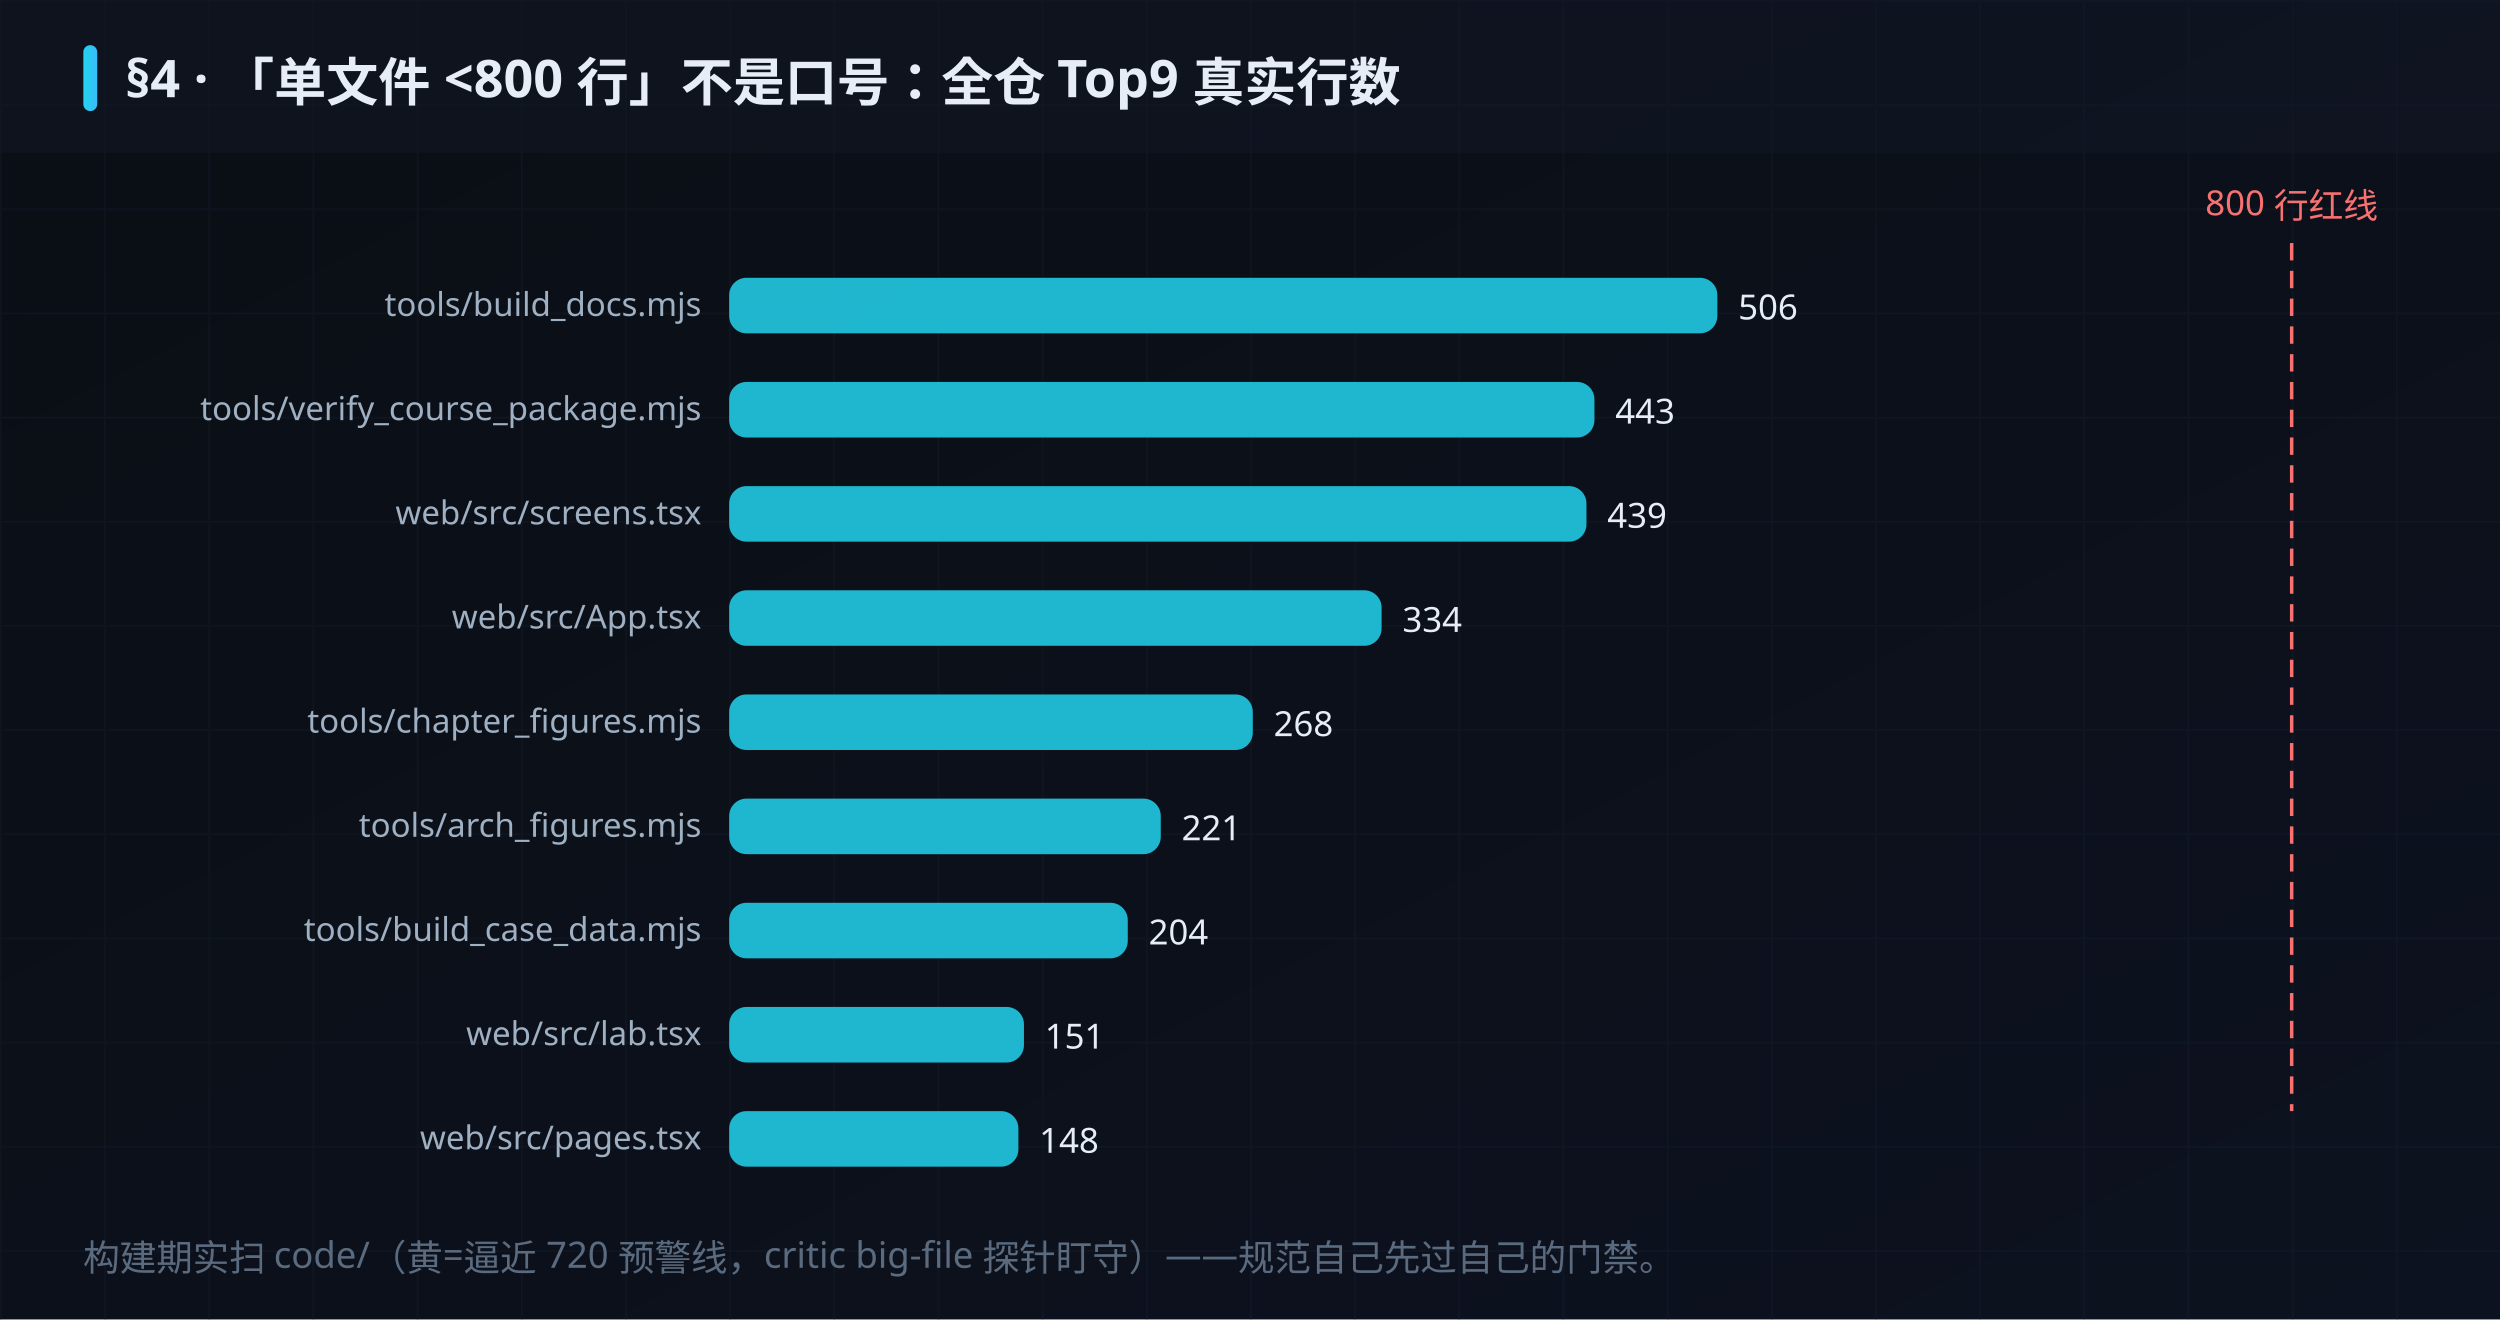
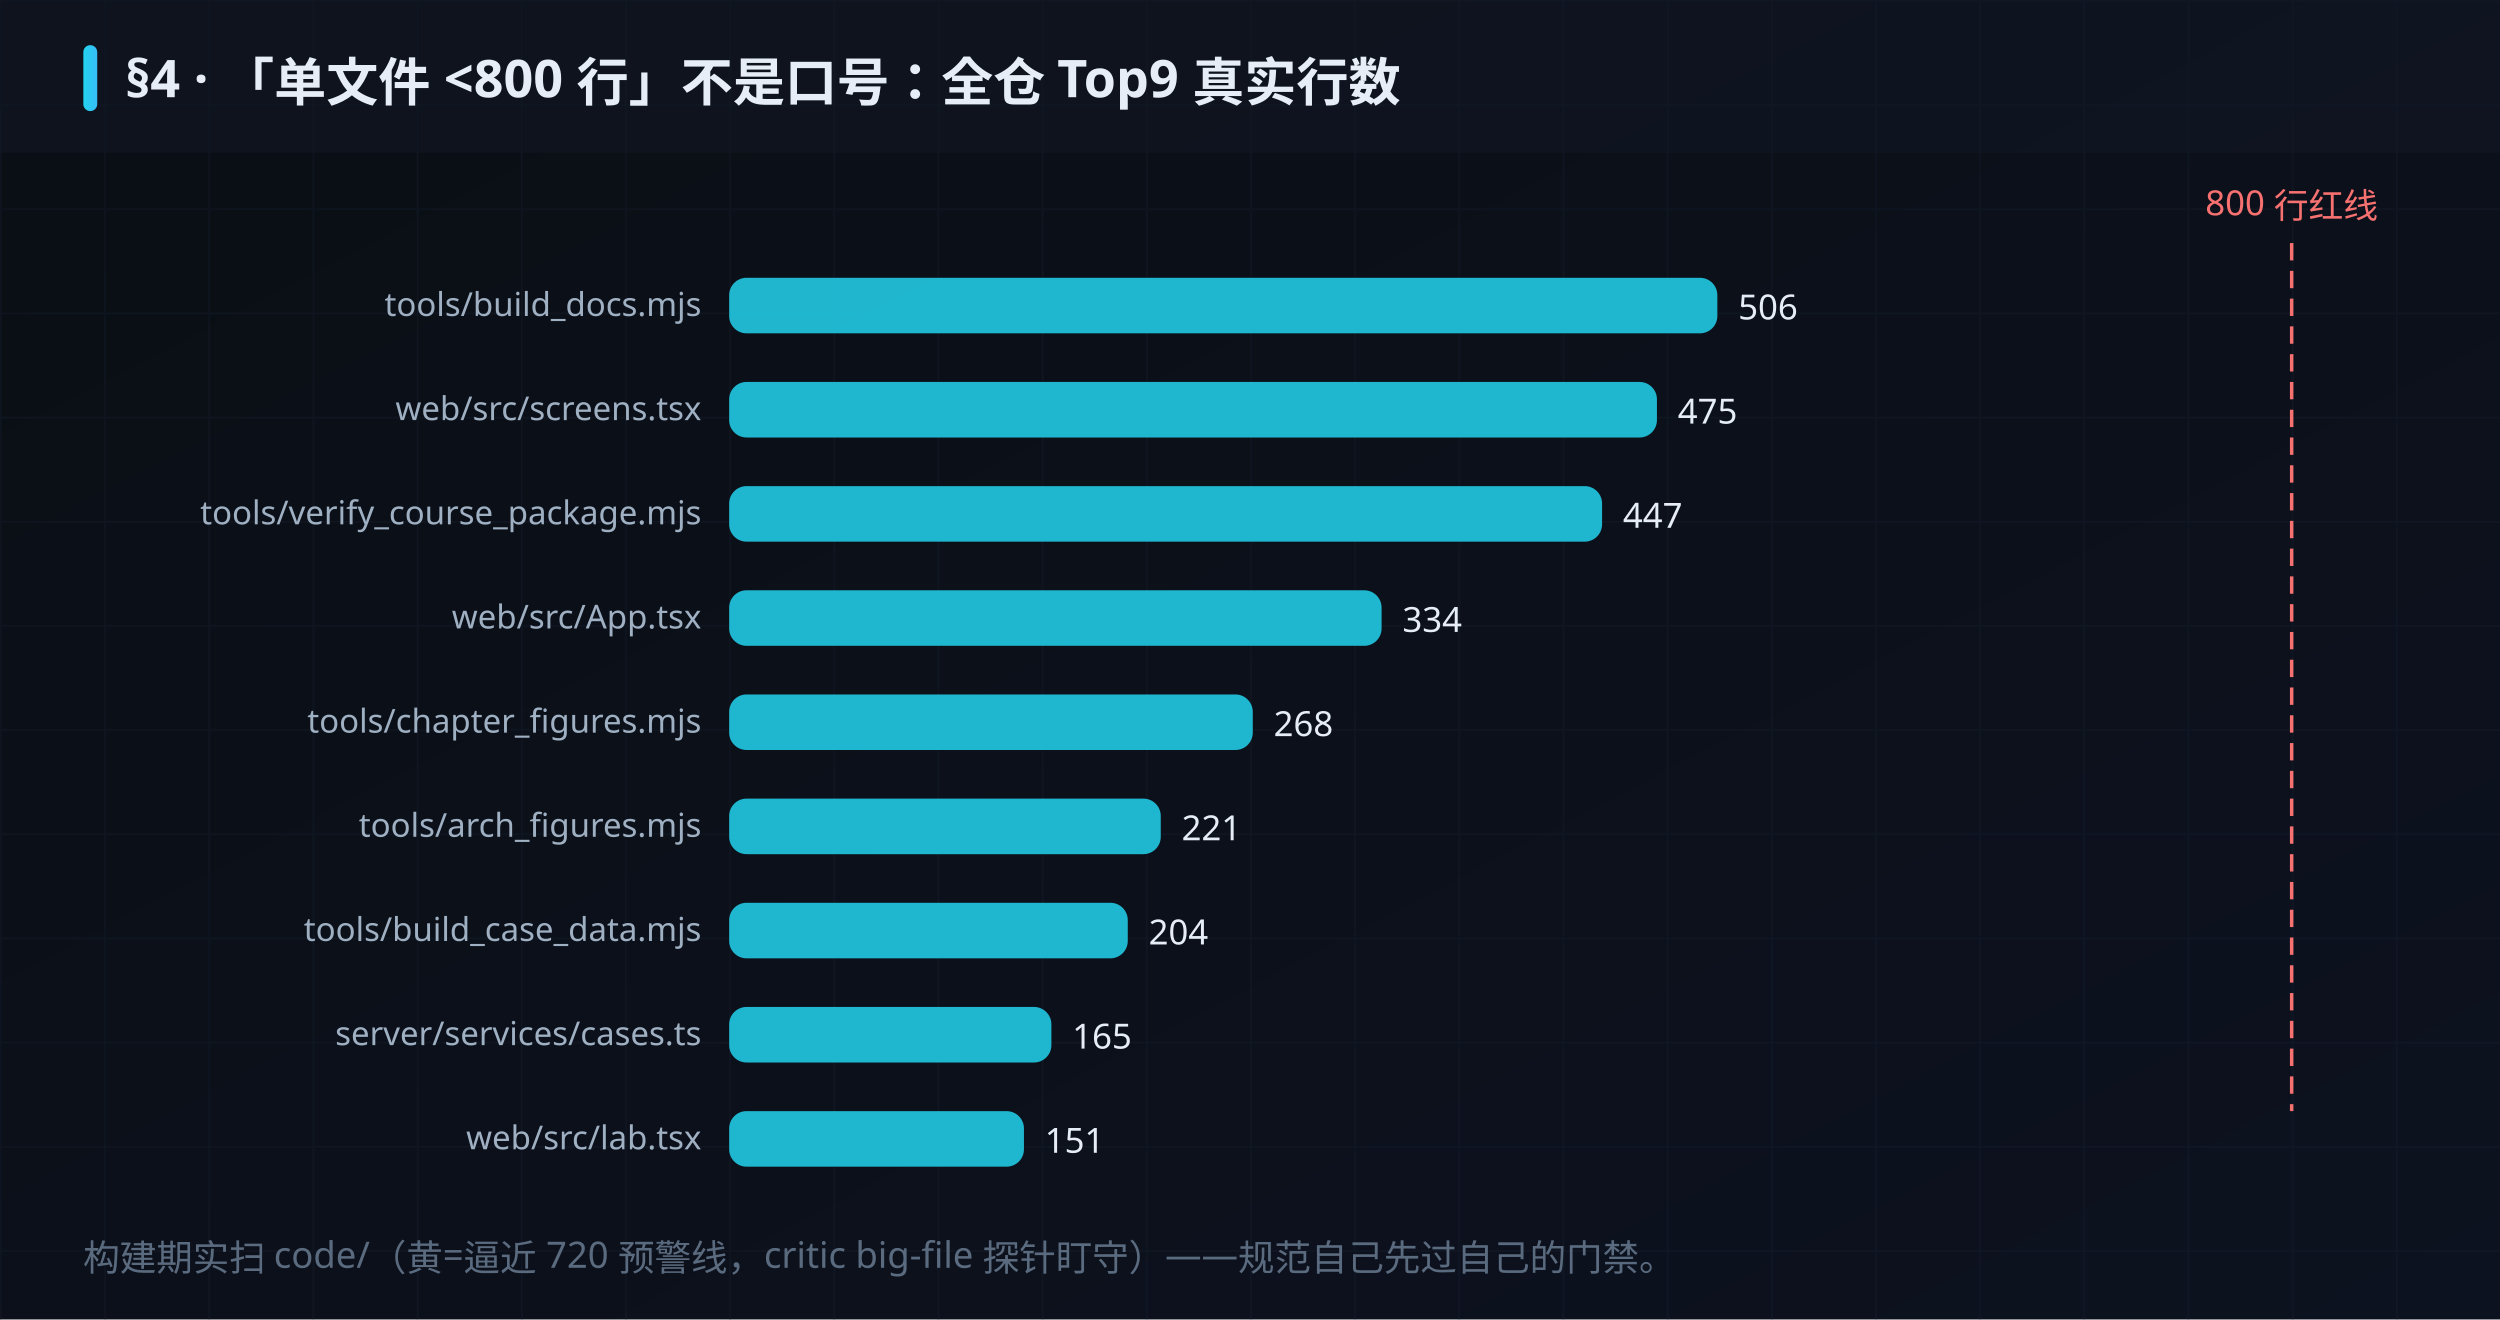
<svg xmlns="http://www.w3.org/2000/svg" viewBox="0 0 720 380" font-family="PingFang SC,Microsoft YaHei,sans-serif">
  <defs>
    <linearGradient id="dbg" x1="0" y1="0" x2="1" y2="1">
      <stop offset="0" stop-color="#0a0e14" />
      <stop offset="1" stop-color="#0d1220" />
    </linearGradient>
    <linearGradient id="dac" x1="0" y1="0" x2="1" y2="0">
      <stop offset="0" stop-color="#22d3ee" />
      <stop offset="1" stop-color="#38bdf8" />
    </linearGradient>
    <pattern id="dgrid" width="30" height="30" patternUnits="userSpaceOnUse">
      <path d="M30 0H0V30" fill="none" stroke="#16202e" stroke-width="1" />
    </pattern>
    <filter id="dsh" x="-20%" y="-20%" width="140%" height="140%">
      <feDropShadow dx="0" dy="1.5" stdDeviation="2.5" flood-color="#000" flood-opacity="0.35" />
    </filter>
  </defs>
  <rect width="720" height="380" fill="url(#dbg)" />
  <rect width="720" height="380" fill="url(#dgrid)" opacity="0.35" />
  <rect x="0" y="0" width="720" height="44" fill="#121826" opacity="0.5" />
  <rect x="24" y="13" width="4" height="19" rx="2" fill="url(#dac)" />
  <text x="36" y="28" font-size="15" font-weight="750" fill="#e6edf6">§4 · 「单文件 &lt;800 行」不是口号：全仓 Top9 真实行数</text>
  <text x="24" y="366" font-size="10.5" fill="#5b6b7f">构建期实扫 code/（黄=逼近 720 预警线，critic big-file 探针盯守）——规范自己先过自己的门禁。</text>
  <line x1="660" y1="70" x2="660" y2="320" stroke="#f87171" stroke-dasharray="5 3" />
  <text x="660" y="62" font-size="10" fill="#f87171" text-anchor="middle">800 行红线</text>
  <text x="202" y="91" font-size="9.5" fill="#9fb0c3" text-anchor="end">tools/build_docs.mjs</text>
  <rect x="210" y="80" width="284.6" height="16" rx="5" fill="#22d3ee" opacity="0.85" />
  <text x="500.6" y="92" font-size="10" fill="#e6edf6">506</text>
-   <text x="202" y="121" font-size="9.5" fill="#9fb0c3" text-anchor="end">tools/verify_course_package.mjs</text>
-   <rect x="210" y="110" width="249.2" height="16" rx="5" fill="#22d3ee" opacity="0.85" />
-   <text x="465.2" y="122" font-size="10" fill="#e6edf6">443</text>
-   <text x="202" y="151" font-size="9.5" fill="#9fb0c3" text-anchor="end">web/src/screens.tsx</text>
-   <rect x="210" y="140" width="246.9" height="16" rx="5" fill="#22d3ee" opacity="0.85" />
-   <text x="462.9" y="152" font-size="10" fill="#e6edf6">439</text>
+   <text x="202" y="121" font-size="9.5" fill="#9fb0c3" text-anchor="end">web/src/screens.tsx</text>
+   <rect x="210" y="110" width="267.2" height="16" rx="5" fill="#22d3ee" opacity="0.85" />
+   <text x="483.2" y="122" font-size="10" fill="#e6edf6">475</text>
+   <text x="202" y="151" font-size="9.5" fill="#9fb0c3" text-anchor="end">tools/verify_course_package.mjs</text>
+   <rect x="210" y="140" width="251.4" height="16" rx="5" fill="#22d3ee" opacity="0.85" />
+   <text x="467.4" y="152" font-size="10" fill="#e6edf6">447</text>
  <text x="202" y="181" font-size="9.5" fill="#9fb0c3" text-anchor="end">web/src/App.tsx</text>
  <rect x="210" y="170" width="187.9" height="16" rx="5" fill="#22d3ee" opacity="0.85" />
  <text x="403.9" y="182" font-size="10" fill="#e6edf6">334</text>
  <text x="202" y="211" font-size="9.5" fill="#9fb0c3" text-anchor="end">tools/chapter_figures.mjs</text>
  <rect x="210" y="200" width="150.8" height="16" rx="5" fill="#22d3ee" opacity="0.85" />
  <text x="366.8" y="212" font-size="10" fill="#e6edf6">268</text>
  <text x="202" y="241" font-size="9.5" fill="#9fb0c3" text-anchor="end">tools/arch_figures.mjs</text>
  <rect x="210" y="230" width="124.3" height="16" rx="5" fill="#22d3ee" opacity="0.85" />
  <text x="340.3" y="242" font-size="10" fill="#e6edf6">221</text>
  <text x="202" y="271" font-size="9.5" fill="#9fb0c3" text-anchor="end">tools/build_case_data.mjs</text>
  <rect x="210" y="260" width="114.8" height="16" rx="5" fill="#22d3ee" opacity="0.85" />
  <text x="330.8" y="272" font-size="10" fill="#e6edf6">204</text>
-   <text x="202" y="301" font-size="9.5" fill="#9fb0c3" text-anchor="end">web/src/lab.tsx</text>
-   <rect x="210" y="290" width="84.9" height="16" rx="5" fill="#22d3ee" opacity="0.85" />
-   <text x="300.9" y="302" font-size="10" fill="#e6edf6">151</text>
-   <text x="202" y="331" font-size="9.5" fill="#9fb0c3" text-anchor="end">web/src/pages.tsx</text>
-   <rect x="210" y="320" width="83.3" height="16" rx="5" fill="#22d3ee" opacity="0.85" />
-   <text x="299.3" y="332" font-size="10" fill="#e6edf6">148</text>
+   <text x="202" y="301" font-size="9.5" fill="#9fb0c3" text-anchor="end">server/services/cases.ts</text>
+   <rect x="210" y="290" width="92.8" height="16" rx="5" fill="#22d3ee" opacity="0.85" />
+   <text x="308.8" y="302" font-size="10" fill="#e6edf6">165</text>
+   <text x="202" y="331" font-size="9.5" fill="#9fb0c3" text-anchor="end">web/src/lab.tsx</text>
+   <rect x="210" y="320" width="84.9" height="16" rx="5" fill="#22d3ee" opacity="0.85" />
+   <text x="300.9" y="332" font-size="10" fill="#e6edf6">151</text>
</svg>
